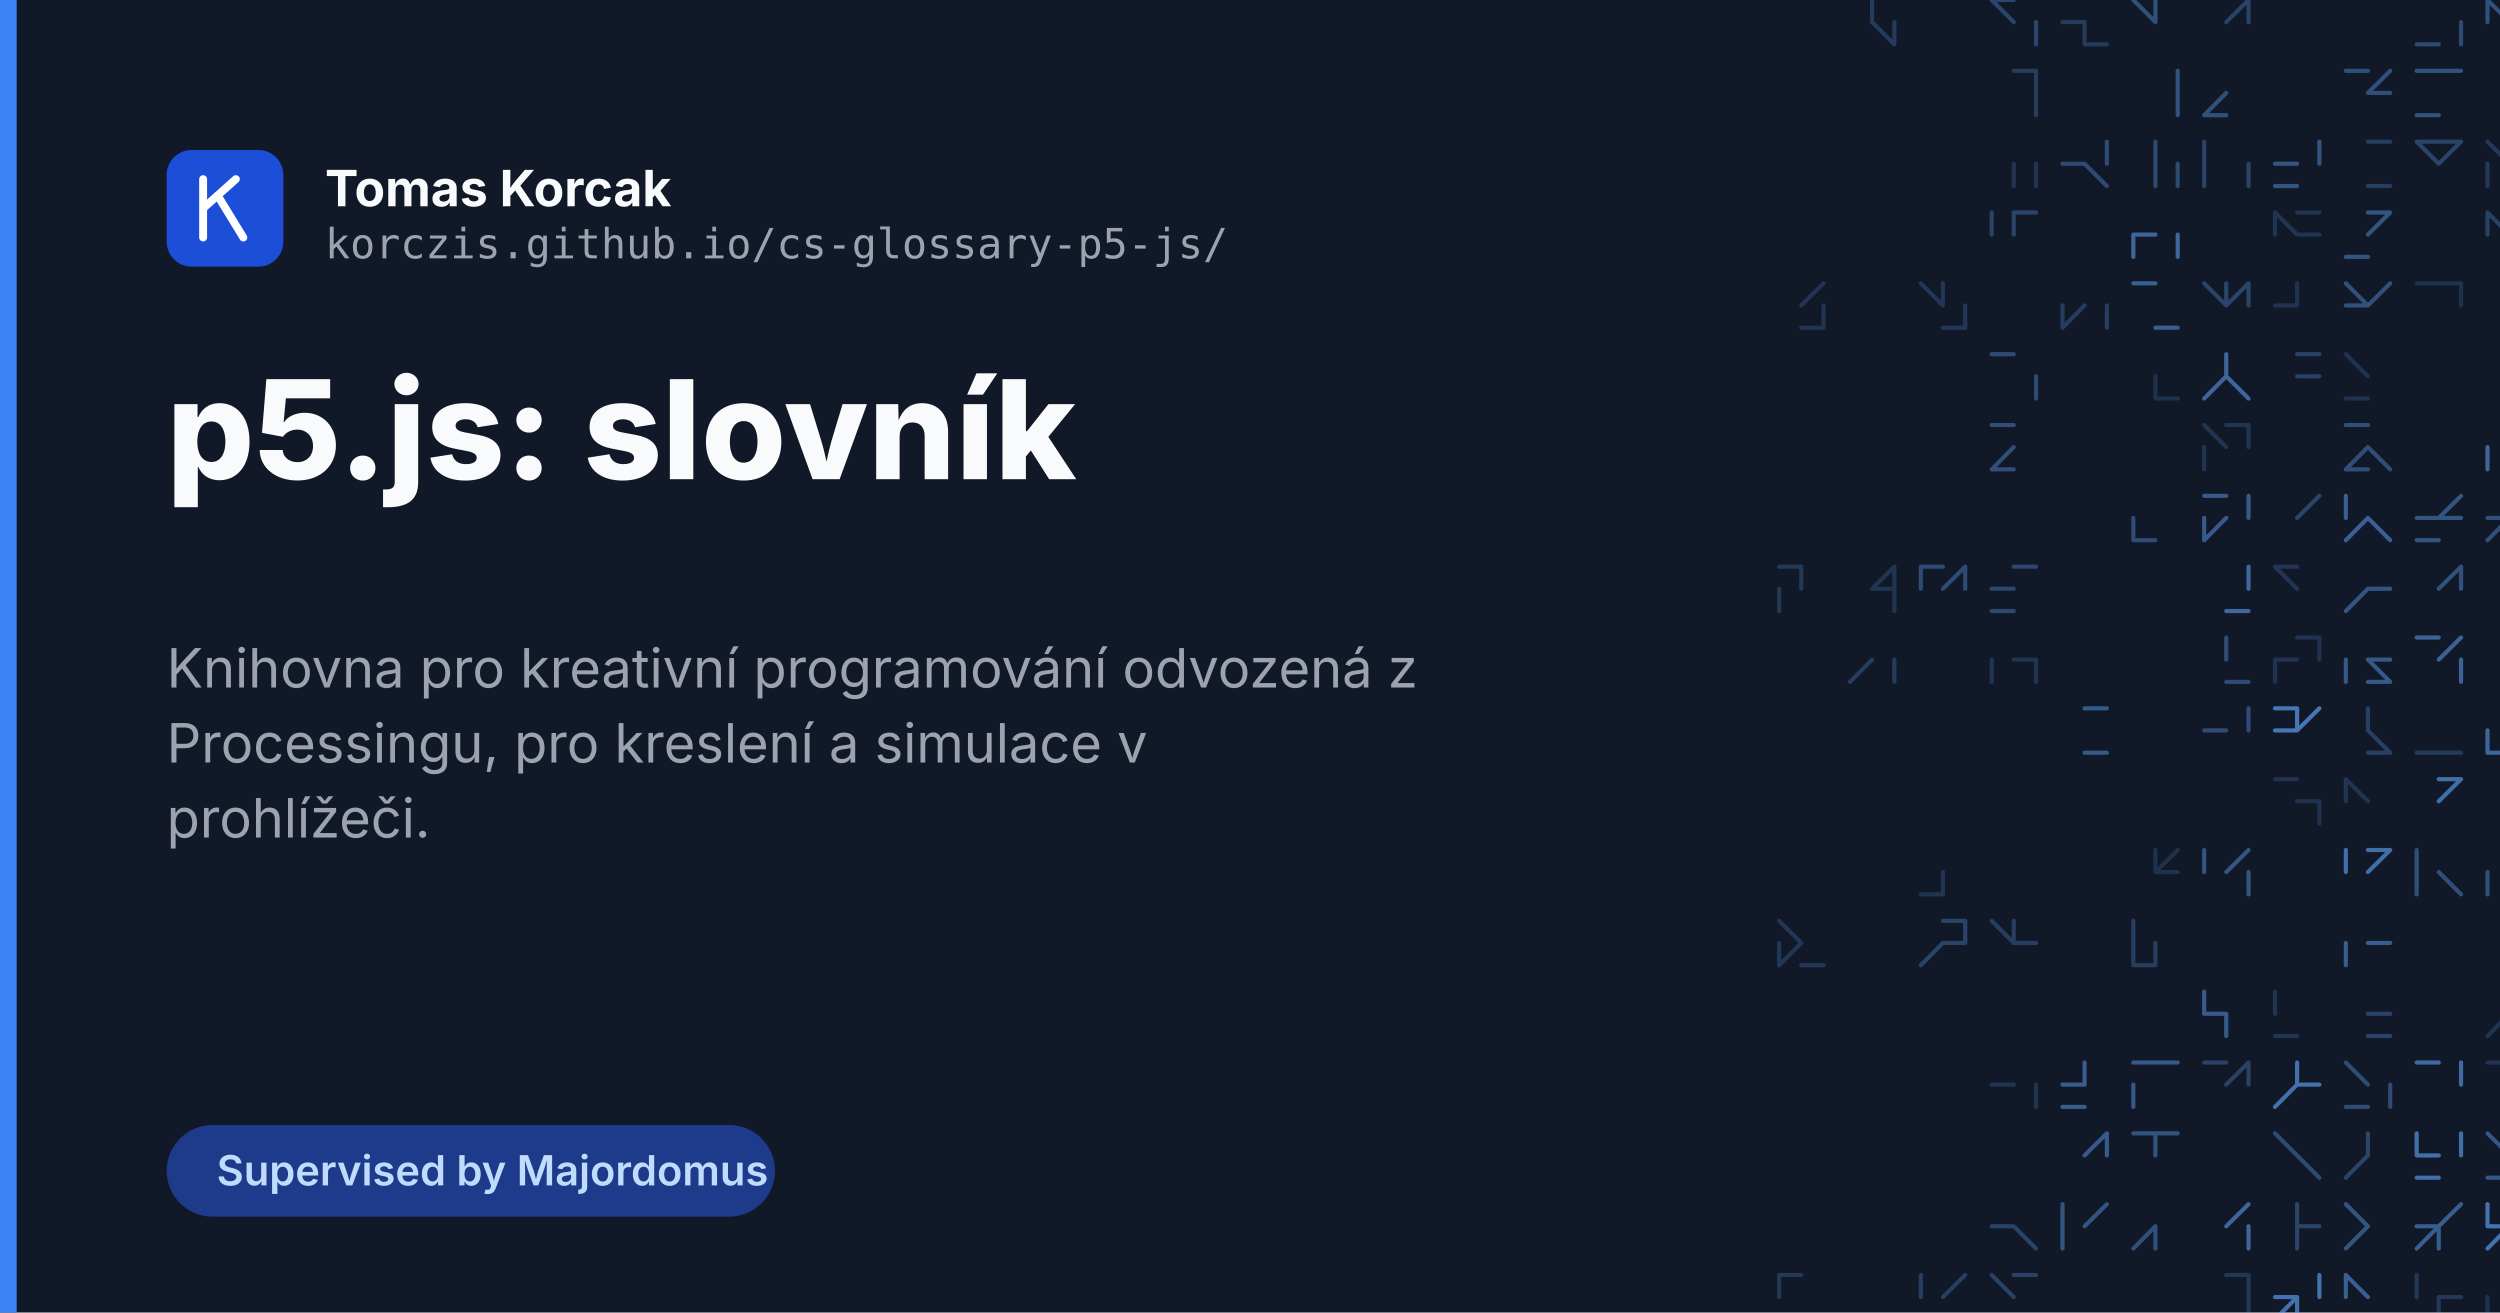
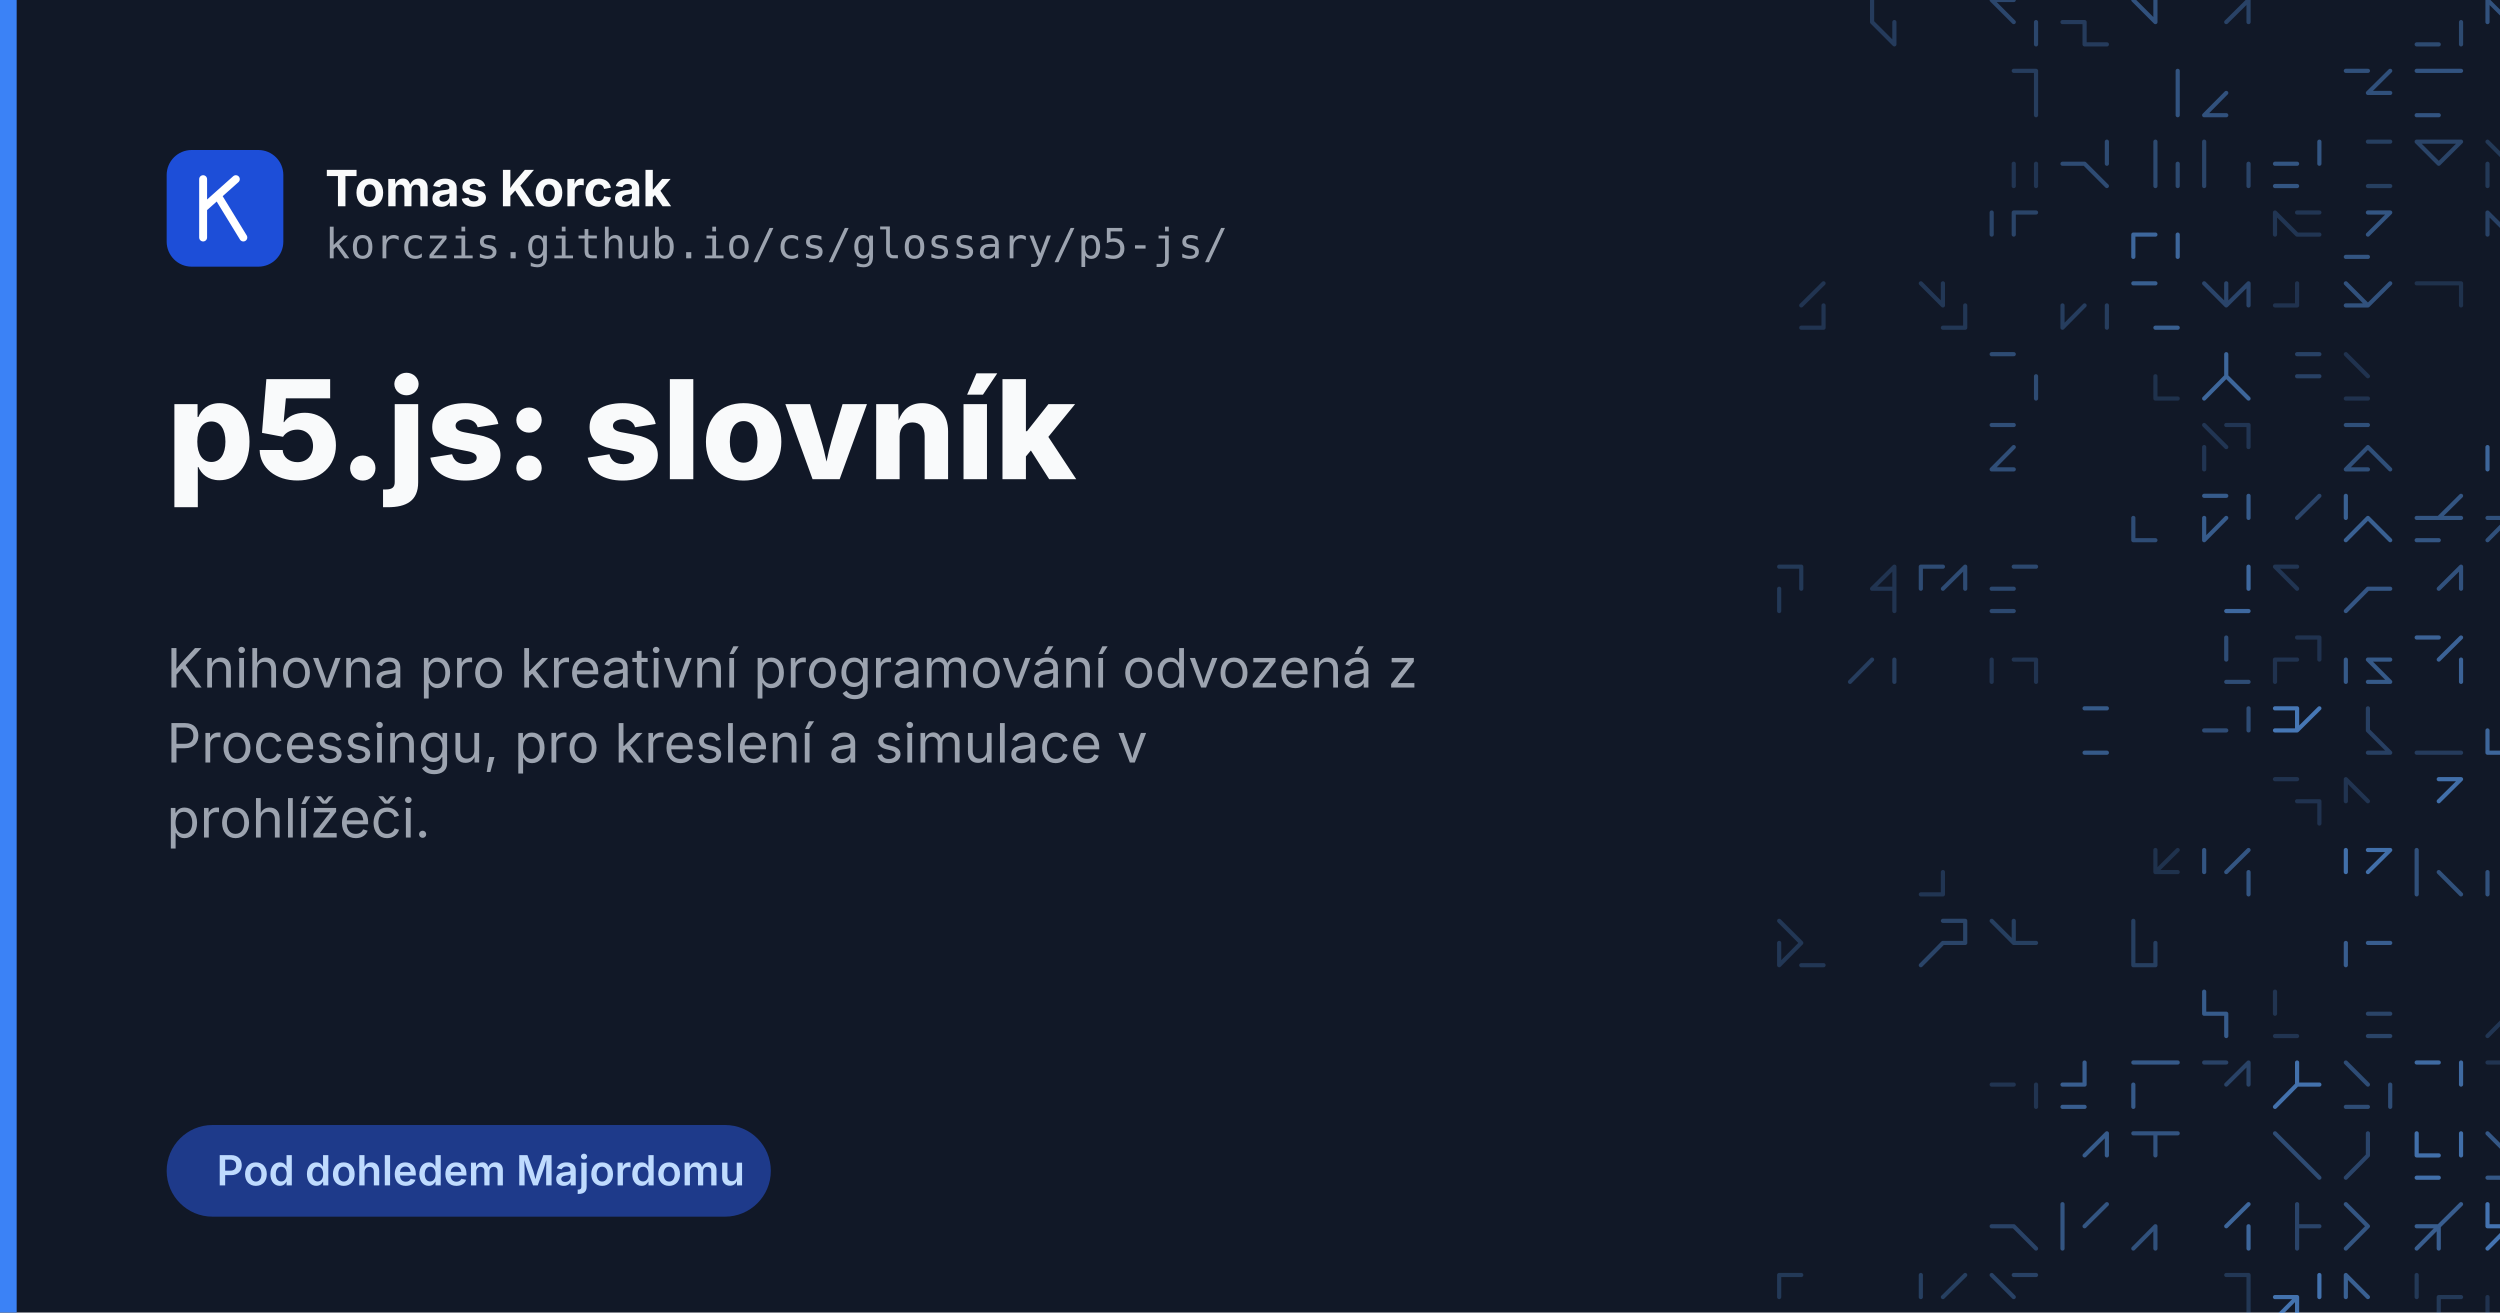
<svg xmlns="http://www.w3.org/2000/svg" width="1200" height="630" viewBox="0 0 1200 630">
  <rect width="1200" height="630" fill="#111827" />
  <g fill="none" stroke="#60a5fa" stroke-width="2" stroke-linecap="round">
    <path d="M898.6 0.0L898.6 10.6M898.6 10.6L909.3 21.3M909.3 10.6L909.3 21.3" opacity="0.25" />
    <path d="M956.0 0.0L966.6 0.0M956.0 0.0L966.6 10.6M977.3 10.6L977.3 21.3" opacity="0.33" />
    <path d="M990.0 10.6L1000.6 10.6M1000.6 21.3L1011.3 21.3M1000.6 10.6L1000.6 21.3" opacity="0.25" />
    <path d="M1024.0 0.0L1034.6 10.6M1034.6 0.0L1034.6 10.6" opacity="0.41" />
    <path d="M1079.3 0.0L1079.3 10.6M1079.3 0.0L1068.6 10.6M1079.3 0.0L1068.6 10.6" opacity="0.30" />
    <path d="M1181.3 10.6L1181.3 21.3M1160.0 21.3L1170.6 21.3" opacity="0.35" />
    <path d="M1194.0 0.0L1194.0 10.6M1215.3 0.0L1204.6 10.6M1194.0 0.0L1204.6 10.6" opacity="0.41" />
    <path d="M1249.3 0.0L1249.3 10.6M1238.6 10.6L1249.3 21.3M1228.0 10.6L1228.0 21.3M1228.0 21.3L1238.6 21.3" opacity="0.32" />
    <path d="M966.6 34.0L977.3 34.0M977.3 34.0L977.3 44.6M977.3 44.6L977.3 55.3" opacity="0.26" />
    <path d="M1045.3 34.0L1045.3 44.6M1045.3 44.6L1045.3 55.3" opacity="0.42" />
    <path d="M1068.6 44.6L1058.0 55.3M1058.0 55.3L1068.6 55.3M1068.6 44.6L1058.0 55.3" opacity="0.41" />
    <path d="M1136.6 44.6L1147.3 44.6M1126.0 34.0L1136.6 34.0M1147.3 34.0L1136.6 44.6" opacity="0.40" />
    <path d="M1170.6 34.0L1181.3 34.0M1170.6 34.0L1181.3 34.0M1160.0 55.3L1170.6 55.3M1160.0 34.0L1170.6 34.0" opacity="0.42" />
    <path d="M1249.3 34.0L1238.6 44.6M1228.0 44.6L1238.6 44.6M1238.6 44.6L1249.3 44.6M1228.0 34.0L1238.6 34.0" opacity="0.44" />
    <path d="M966.6 78.6L966.6 89.3M966.6 78.6L966.6 89.3M977.3 78.6L977.3 89.3" opacity="0.21" />
    <path d="M1000.6 78.6L1011.3 89.3M990.0 78.6L1000.6 78.6M1011.3 68.0L1011.3 78.6" opacity="0.36" />
    <path d="M1034.6 68.0L1034.6 78.6M1045.3 78.6L1045.3 89.3M1034.6 78.6L1034.6 89.3" opacity="0.35" />
    <path d="M1079.3 78.6L1079.3 89.3M1079.3 78.6L1079.3 89.3M1058.0 68.0L1058.0 78.6M1058.0 78.6L1058.0 89.3" opacity="0.31" />
    <path d="M1092.0 78.6L1102.6 78.6M1092.0 89.3L1102.6 89.3M1113.3 68.0L1113.3 78.6" opacity="0.43" />
    <path d="M1136.6 68.0L1147.3 68.0M1136.6 89.3L1147.3 89.3" opacity="0.27" />
    <path d="M1181.3 68.0L1170.6 78.6M1160.0 68.0L1170.6 68.0M1160.0 68.0L1170.6 78.6M1170.6 68.0L1181.3 68.0" opacity="0.31" />
    <path d="M1194.0 68.0L1204.6 78.6M1204.6 78.6L1215.3 89.3M1194.0 78.6L1194.0 89.3" opacity="0.23" />
    <path d="M966.6 102.0L966.6 112.6M966.6 102.0L977.3 102.0M966.6 102.0L977.3 102.0M956.0 102.0L956.0 112.6" opacity="0.31" />
    <path d="M1045.3 112.6L1045.3 123.3M1024.0 112.6L1034.6 112.6M1024.0 112.6L1024.0 123.3" opacity="0.55" />
    <path d="M1102.6 102.0L1113.3 102.0M1092.0 102.0L1092.0 112.6M1092.0 102.0L1102.6 112.6M1102.6 112.6L1113.3 112.6" opacity="0.21" />
    <path d="M1136.6 102.0L1147.3 102.0M1126.0 123.3L1136.6 123.3M1147.3 102.0L1136.6 112.6" opacity="0.43" />
    <path d="M1194.0 102.0L1204.6 112.6M1194.0 102.0L1194.0 112.6M1215.3 102.0L1204.6 112.6" opacity="0.29" />
    <path d="M1238.6 112.6L1228.0 123.3M1228.0 112.6L1228.0 123.3" opacity="0.19" />
    <path d="M875.3 136.0L864.6 146.6M864.6 157.3L875.3 157.3M875.3 146.6L875.3 157.3" opacity="0.20" />
    <path d="M922.0 136.0L932.6 146.6M932.6 157.3L943.3 157.3M932.6 136.0L932.6 146.6M943.3 146.6L943.3 157.3" opacity="0.22" />
    <path d="M1011.3 146.6L1011.3 157.3M990.0 146.6L990.0 157.3M1000.6 146.6L990.0 157.3" opacity="0.26" />
    <path d="M1034.6 157.3L1045.3 157.3M1024.0 136.0L1034.6 136.0" opacity="0.50" />
    <path d="M1058.0 136.0L1068.6 146.6M1079.3 136.0L1068.6 146.6M1068.6 136.0L1068.6 146.6M1079.3 136.0L1079.3 146.6" opacity="0.32" />
    <path d="M1102.6 136.0L1102.6 146.6M1092.0 146.6L1102.6 146.6" opacity="0.19" />
    <path d="M1126.0 136.0L1136.6 146.6M1126.0 146.6L1136.6 146.6M1147.3 136.0L1136.6 146.6M1126.0 136.0L1136.6 146.6" opacity="0.41" />
    <path d="M1170.6 136.0L1181.3 136.0M1170.6 136.0L1181.3 136.0M1181.3 136.0L1181.3 146.6M1160.0 136.0L1170.6 136.0" opacity="0.18" />
    <path d="M1228.0 136.0L1228.0 146.6M1249.3 136.0L1238.6 146.6M1249.3 136.0L1249.3 146.6" opacity="0.62" />
    <path d="M977.3 180.6L977.3 191.3M956.0 170.0L966.6 170.0M977.3 180.6L977.3 191.3" opacity="0.36" />
    <path d="M1034.6 191.3L1045.3 191.3M1034.6 180.6L1034.6 191.3" opacity="0.18" />
    <path d="M1068.6 170.0L1068.6 180.6M1068.6 180.6L1079.3 191.3M1068.6 180.6L1058.0 191.3" opacity="0.55" />
    <path d="M1102.6 180.6L1113.3 180.6M1102.6 180.6L1113.3 180.6M1102.6 170.0L1113.3 170.0M1102.6 180.6L1113.3 180.6" opacity="0.29" />
    <path d="M1126.0 170.0L1136.6 180.6M1126.0 191.3L1136.6 191.3" opacity="0.19" />
    <path d="M1238.6 180.6L1228.0 191.3M1238.6 170.0L1238.6 180.6M1249.3 170.0L1249.3 180.6M1238.6 180.6L1238.6 191.3" opacity="0.47" />
    <path d="M956.0 225.3L966.6 225.3M956.0 204.0L966.6 204.0M966.6 214.6L956.0 225.3M966.6 214.6L956.0 225.3" opacity="0.38" />
    <path d="M1058.0 214.6L1058.0 225.3M1058.0 204.0L1068.6 214.6M1068.6 204.0L1079.3 204.0M1079.3 204.0L1079.3 214.6" opacity="0.21" />
    <path d="M1126.0 225.3L1136.6 225.3M1136.6 214.6L1126.0 225.3M1136.6 214.6L1147.3 225.3M1126.0 204.0L1136.6 204.0" opacity="0.39" />
    <path d="M1215.3 204.0L1215.3 214.6M1194.0 214.6L1194.0 225.3" opacity="0.55" />
    <path d="M1238.6 214.6L1238.6 225.3M1238.6 225.3L1249.3 225.3M1228.0 204.0L1238.6 214.6M1238.6 214.6L1249.3 214.6" opacity="0.42" />
    <path d="M1024.0 248.6L1024.0 259.3M1024.0 259.3L1034.6 259.3" opacity="0.37" />
    <path d="M1058.0 248.6L1058.0 259.3M1068.6 248.6L1058.0 259.3M1079.3 238.0L1079.3 248.6M1058.0 238.0L1068.6 238.0" opacity="0.47" />
    <path d="M1113.3 238.0L1102.6 248.6M1113.3 238.0L1102.6 248.6" opacity="0.32" />
    <path d="M1126.0 238.0L1126.0 248.6M1136.6 248.6L1147.3 259.3M1136.6 248.6L1126.0 259.3" opacity="0.51" />
    <path d="M1160.0 248.6L1170.6 248.6M1160.0 259.3L1170.6 259.3M1181.3 238.0L1170.6 248.6M1170.6 248.6L1181.3 248.6" opacity="0.43" />
    <path d="M1194.0 248.6L1204.6 248.6M1204.6 248.6L1194.0 259.3M1204.6 259.3L1215.3 259.3" opacity="0.40" />
    <path d="M1238.6 248.6L1238.6 259.3M1228.0 248.6L1238.6 248.6M1228.0 248.6L1238.6 248.6" opacity="0.51" />
    <path d="M864.6 272.0L864.6 282.6M864.6 272.0L864.6 282.6M854.0 272.0L864.6 272.0M854.0 282.6L854.0 293.3" opacity="0.23" />
    <path d="M909.3 272.0L898.6 282.6M909.3 272.0L909.3 282.6M909.3 282.6L909.3 293.3M898.6 282.6L909.3 282.6" opacity="0.20" />
    <path d="M922.0 272.0L922.0 282.6M943.3 272.0L943.3 282.6M922.0 272.0L932.6 272.0M943.3 272.0L932.6 282.6" opacity="0.36" />
    <path d="M966.6 272.0L977.3 272.0M956.0 293.3L966.6 293.3M956.0 282.6L966.6 282.6" opacity="0.34" />
    <path d="M1079.3 272.0L1079.3 282.6M1068.6 293.3L1079.3 293.3" opacity="0.57" />
    <path d="M1092.0 272.0L1102.6 272.0M1092.0 272.0L1102.6 272.0M1092.0 272.0L1102.6 282.6" opacity="0.21" />
    <path d="M1136.6 282.6L1147.3 282.6M1136.6 282.6L1126.0 293.3" opacity="0.44" />
    <path d="M1181.3 272.0L1170.6 282.6M1181.3 272.0L1181.3 282.6" opacity="0.41" />
    <path d="M1204.6 272.0L1204.6 282.6M1204.6 282.6L1204.6 293.3M1204.6 272.0L1204.6 282.6" opacity="0.39" />
    <path d="M909.3 316.6L909.3 327.3M898.6 316.6L888.0 327.3" opacity="0.26" />
    <path d="M977.3 316.6L977.3 327.3M966.6 316.6L977.3 316.6M956.0 316.6L956.0 327.3" opacity="0.20" />
    <path d="M1068.6 306.0L1068.6 316.6M1068.6 327.3L1079.3 327.3" opacity="0.37" />
    <path d="M1113.3 306.0L1113.3 316.6M1092.0 316.6L1092.0 327.3M1102.6 306.0L1113.3 306.0M1092.0 316.6L1102.6 316.6" opacity="0.19" />
    <path d="M1126.0 316.6L1126.0 327.3M1136.6 316.6L1147.3 327.3M1136.6 327.3L1147.3 327.3M1136.6 316.6L1147.3 316.6" opacity="0.46" />
    <path d="M1160.0 306.0L1170.6 306.0M1181.3 316.6L1181.3 327.3M1181.3 306.0L1170.6 316.6" opacity="0.53" />
    <path d="M1228.0 306.0L1238.6 306.0M1238.6 306.0L1238.6 316.6M1238.6 316.6L1228.0 327.3M1238.6 306.0L1249.3 306.0" opacity="0.49" />
    <path d="M1000.6 340.0L1011.3 340.0M1000.6 361.3L1011.3 361.3" opacity="0.46" />
    <path d="M1079.3 340.0L1079.3 350.6M1058.0 350.6L1068.6 350.6" opacity="0.37" />
    <path d="M1102.6 340.0L1102.6 350.6M1092.0 350.6L1102.6 350.6M1092.0 340.0L1102.6 340.0M1113.3 340.0L1102.6 350.6" opacity="0.67" />
    <path d="M1136.6 340.0L1136.6 350.6M1136.6 361.3L1147.3 361.3M1136.6 350.6L1147.3 361.3" opacity="0.28" />
    <path d="M1160.0 361.3L1170.6 361.3M1170.6 361.3L1181.3 361.3M1170.6 361.3L1181.3 361.3" opacity="0.25" />
    <path d="M1194.0 350.6L1194.0 361.3M1194.0 361.3L1204.6 361.3M1204.6 340.0L1215.3 340.0" opacity="0.55" />
    <path d="M1238.6 340.0L1238.6 350.6M1238.6 340.0L1238.6 350.6" opacity="0.19" />
    <path d="M1113.3 384.6L1113.3 395.3M1092.0 374.0L1102.6 374.0M1102.6 384.6L1113.3 384.6M1113.3 384.6L1113.3 395.3" opacity="0.19" />
    <path d="M1126.0 374.0L1126.0 384.6M1126.0 374.0L1136.6 384.6" opacity="0.20" />
    <path d="M1181.3 374.0L1170.6 384.6M1170.6 374.0L1181.3 374.0" opacity="0.62" />
    <path d="M1228.0 374.0L1228.0 384.6M1249.3 374.0L1238.6 384.6M1228.0 395.3L1238.6 395.3M1228.0 374.0L1238.6 384.6" opacity="0.24" />
    <path d="M922.0 429.3L932.6 429.3M932.6 418.6L932.6 429.3" opacity="0.21" />
    <path d="M1034.6 418.6L1045.3 418.6M1045.3 408.0L1034.6 418.6M1034.6 408.0L1034.6 418.6" opacity="0.18" />
    <path d="M1079.3 408.0L1068.6 418.6M1079.3 418.6L1079.3 429.3M1058.0 408.0L1058.0 418.6" opacity="0.43" />
    <path d="M1126.0 408.0L1126.0 418.6M1147.3 408.0L1136.6 418.6M1136.6 408.0L1147.3 408.0" opacity="0.62" />
    <path d="M1170.6 418.6L1181.3 429.3M1160.0 408.0L1160.0 418.6M1160.0 418.6L1160.0 429.3" opacity="0.40" />
    <path d="M1215.3 408.0L1204.6 418.6M1194.0 418.6L1194.0 429.3" opacity="0.41" />
    <path d="M1249.3 418.6L1249.3 429.3M1238.6 429.3L1249.3 429.3M1228.0 408.0L1238.6 418.6M1249.3 418.6L1249.3 429.3" opacity="0.24" />
    <path d="M864.6 463.3L875.3 463.3M854.0 442.0L864.6 452.6M854.0 452.6L854.0 463.3M864.6 452.6L854.0 463.3" opacity="0.22" />
    <path d="M932.6 452.6L943.3 452.6M932.6 442.0L943.3 442.0M932.6 452.6L922.0 463.3M943.3 442.0L943.3 452.6" opacity="0.31" />
    <path d="M956.0 442.0L966.6 452.6M966.6 442.0L966.6 452.6M966.6 452.6L977.3 452.6M966.6 452.6L977.3 452.6" opacity="0.27" />
    <path d="M1024.0 463.3L1034.6 463.3M1024.0 442.0L1024.0 452.6M1034.6 452.6L1034.6 463.3M1024.0 452.6L1024.0 463.3" opacity="0.27" />
    <path d="M1136.6 452.6L1147.3 452.6M1126.0 452.6L1126.0 463.3" opacity="0.49" />
    <path d="M1238.6 442.0L1238.6 452.6M1249.3 442.0L1249.3 452.6M1238.6 452.6L1228.0 463.3M1228.0 442.0L1228.0 452.6" opacity="0.41" />
    <path d="M1068.6 486.6L1068.6 497.3M1058.0 486.6L1068.6 486.6M1058.0 476.0L1058.0 486.6" opacity="0.47" />
    <path d="M1092.0 497.3L1102.6 497.3M1092.0 476.0L1092.0 486.6" opacity="0.20" />
    <path d="M1136.6 486.6L1147.3 486.6M1136.6 497.3L1147.3 497.3" opacity="0.31" />
    <path d="M1204.6 486.6L1194.0 497.3M1204.6 486.6L1194.0 497.3M1204.6 486.6L1215.3 497.3" opacity="0.21" />
    <path d="M1228.0 486.6L1228.0 497.3M1238.6 486.6L1249.3 486.6" opacity="0.23" />
    <path d="M956.0 520.6L966.6 520.6M956.0 520.6L966.6 520.6M977.3 520.6L977.3 531.3" opacity="0.20" />
    <path d="M1000.6 510.0L1000.6 520.6M990.0 531.3L1000.6 531.3M990.0 520.6L1000.6 520.6" opacity="0.49" />
    <path d="M1034.6 510.0L1045.3 510.0M1024.0 510.0L1034.6 510.0M1024.0 520.6L1024.0 531.3" opacity="0.46" />
    <path d="M1058.0 510.0L1068.6 510.0M1079.3 510.0L1068.6 520.6M1079.3 510.0L1079.3 520.6" opacity="0.30" />
    <path d="M1102.6 510.0L1102.6 520.6M1102.6 520.6L1092.0 531.3M1102.6 520.6L1113.3 520.6" opacity="0.63" />
    <path d="M1126.0 510.0L1136.6 520.6M1147.3 520.6L1147.3 531.3M1126.0 510.0L1136.6 520.6M1126.0 531.3L1136.6 531.3" opacity="0.37" />
    <path d="M1160.0 510.0L1170.6 510.0M1181.3 510.0L1181.3 520.6" opacity="0.58" />
    <path d="M1204.6 531.3L1215.3 531.3M1194.0 510.0L1204.6 510.0M1194.0 510.0L1204.6 510.0M1204.6 520.6L1215.3 531.3" opacity="0.20" />
    <path d="M1011.3 544.0L1011.3 554.6M1011.3 544.0L1000.6 554.6" opacity="0.47" />
    <path d="M1024.0 544.0L1034.6 544.0M1034.6 544.0L1034.6 554.6M1034.6 544.0L1045.3 544.0" opacity="0.42" />
    <path d="M1092.0 544.0L1102.6 554.6M1102.6 554.6L1113.3 565.3M1102.6 554.6L1113.3 565.3" opacity="0.36" />
    <path d="M1136.6 554.6L1126.0 565.3M1136.6 544.0L1136.6 554.6" opacity="0.32" />
    <path d="M1160.0 554.6L1170.6 554.6M1160.0 544.0L1160.0 554.6M1160.0 565.3L1170.6 565.3M1181.3 544.0L1181.3 554.6" opacity="0.62" />
    <path d="M1194.0 544.0L1204.6 554.6M1204.6 565.3L1215.3 565.3M1194.0 565.3L1204.6 565.3" opacity="0.45" />
    <path d="M1228.0 544.0L1228.0 554.6M1228.0 544.0L1228.0 554.6M1238.6 544.0L1238.6 554.6" opacity="0.62" />
    <path d="M966.6 588.6L977.3 599.3M956.0 588.6L966.6 588.6" opacity="0.30" />
    <path d="M1011.3 578.0L1000.6 588.6M990.0 578.0L990.0 588.6M990.0 588.6L990.0 599.3" opacity="0.43" />
    <path d="M1034.6 588.6L1024.0 599.3M1034.6 588.6L1034.6 599.3" opacity="0.40" />
    <path d="M1079.3 588.6L1079.3 599.3M1079.3 578.0L1068.6 588.6" opacity="0.55" />
    <path d="M1102.6 588.6L1113.3 588.6M1102.6 588.6L1102.6 599.3M1102.6 588.6L1113.3 588.6M1102.6 578.0L1102.6 588.6" opacity="0.32" />
    <path d="M1126.0 578.0L1136.6 588.6M1136.6 588.6L1126.0 599.3" opacity="0.43" />
    <path d="M1170.6 588.6L1170.6 599.3M1170.6 588.6L1160.0 599.3M1160.0 588.6L1170.6 588.6M1181.3 578.0L1170.6 588.6" opacity="0.49" />
    <path d="M1204.6 588.6L1194.0 599.3M1194.0 588.6L1204.6 588.6M1204.6 578.0L1204.6 588.6M1194.0 578.0L1194.0 588.6" opacity="0.65" />
    <path d="M1228.0 599.3L1238.6 599.3M1249.3 578.0L1249.3 588.6M1249.3 578.0L1238.6 588.6" opacity="0.65" />
    <path d="M854.0 612.0L854.0 622.6M854.0 612.0L864.6 612.0" opacity="0.23" />
    <path d="M922.0 612.0L922.0 622.6M943.3 612.0L932.6 622.6" opacity="0.27" />
    <path d="M966.6 612.0L977.3 612.0M956.0 612.0L966.6 622.6" opacity="0.29" />
    <path d="M1079.3 612.0L1079.3 622.6M1079.3 622.6L1079.3 633.3M1068.6 612.0L1079.3 612.0" opacity="0.22" />
    <path d="M1102.6 622.6L1092.0 633.3M1102.6 622.6L1102.6 633.3M1092.0 622.6L1102.6 622.6M1113.3 612.0L1113.3 622.6" opacity="0.64" />
    <path d="M1126.0 612.0L1126.0 622.6M1126.0 612.0L1136.6 622.6" opacity="0.51" />
    <path d="M1160.0 612.0L1160.0 622.6M1170.6 622.6L1170.6 633.3M1170.6 622.6L1181.3 622.6" opacity="0.23" />
    <path d="M1194.0 622.6L1194.0 633.3M1204.6 622.6L1215.3 622.6" opacity="0.19" />
    <path d="M966.6 656.6L977.3 667.3M956.0 667.3L966.6 667.3" opacity="0.34" />
    <path d="M1000.6 646.0L1011.3 646.0M1011.3 646.0L1011.3 656.6" opacity="0.28" />
    <path d="M1034.6 646.0L1045.3 646.0M1034.6 646.0L1034.6 656.6M1024.0 656.6L1024.0 667.3M1024.0 646.0L1024.0 656.6" opacity="0.28" />
    <path d="M1113.3 656.6L1113.3 667.3M1102.6 656.6L1092.0 667.3M1092.0 646.0L1102.6 646.0" opacity="0.20" />
    <path d="M1126.0 667.3L1136.6 667.3M1126.0 646.0L1126.0 656.6" opacity="0.47" />
    <path d="M1204.6 646.0L1204.6 656.6M1194.0 656.6L1204.6 656.6M1194.0 646.0L1194.0 656.6M1215.3 646.0L1215.3 656.6" opacity="0.47" />
    <path d="M1228.0 646.0L1238.6 656.6M1228.0 667.3L1238.6 667.3M1238.6 656.6L1228.0 667.3" opacity="0.24" />
  </g>
  <rect x="0" y="0" width="8" height="630" fill="#3b82f6" />
  <g font-family="Inter, Helvetica Neue, Helvetica, Arial, sans-serif">
    <rect x="80" y="72" width="56" height="56" rx="12" fill="#1d4ed8" />
    <g fill="none" stroke="#fff" stroke-width="3.8" stroke-linecap="round" stroke-linejoin="round">
      <path d="M97.5 86v28M97.5 100l15.7-14M104.5 93.9l12.3 20.1" />
    </g>
    <text x="156" y="99" font-size="24" font-weight="700" fill="#f9fafb">Tomas Korcak</text>
-     <text x="156" y="124" font-size="20" font-family="JetBrains Mono, Menlo, monospace" fill="#9ca3af">korczis.github.io/cs-glossary-p5-js/</text>
+     <text x="156" y="124" font-size="20" font-family="JetBrains Mono, Menlo, monospace" fill="#9ca3af">korczis.github.io/cs/glossary/p5-js/</text>
    <text x="80" y="230" font-size="66" font-weight="800" fill="#f9fafb">p5.js: slovník</text>
    <text x="80" y="330" font-size="26" fill="#9ca3af">Knihovna pro kreativní programování odvozená z</text>
    <text x="80" y="366" font-size="26" fill="#9ca3af">Processingu, pro kreslení a simulace v</text>
    <text x="80" y="402" font-size="26" fill="#9ca3af">prohlížeči.</text>
-     <rect x="80" y="540" width="292" height="44" rx="22" fill="#1e3a8a" />
-     <text x="104" y="569" font-size="20" font-weight="600" fill="#bfdbfe">Supervised by Majordomus</text>
+     <rect x="80" y="540" width="290" height="44" rx="22" fill="#1e3a8a" />
+     <text x="104" y="569" font-size="20" font-weight="600" fill="#bfdbfe">Pod dohledem Majordomu</text>
  </g>
</svg>
